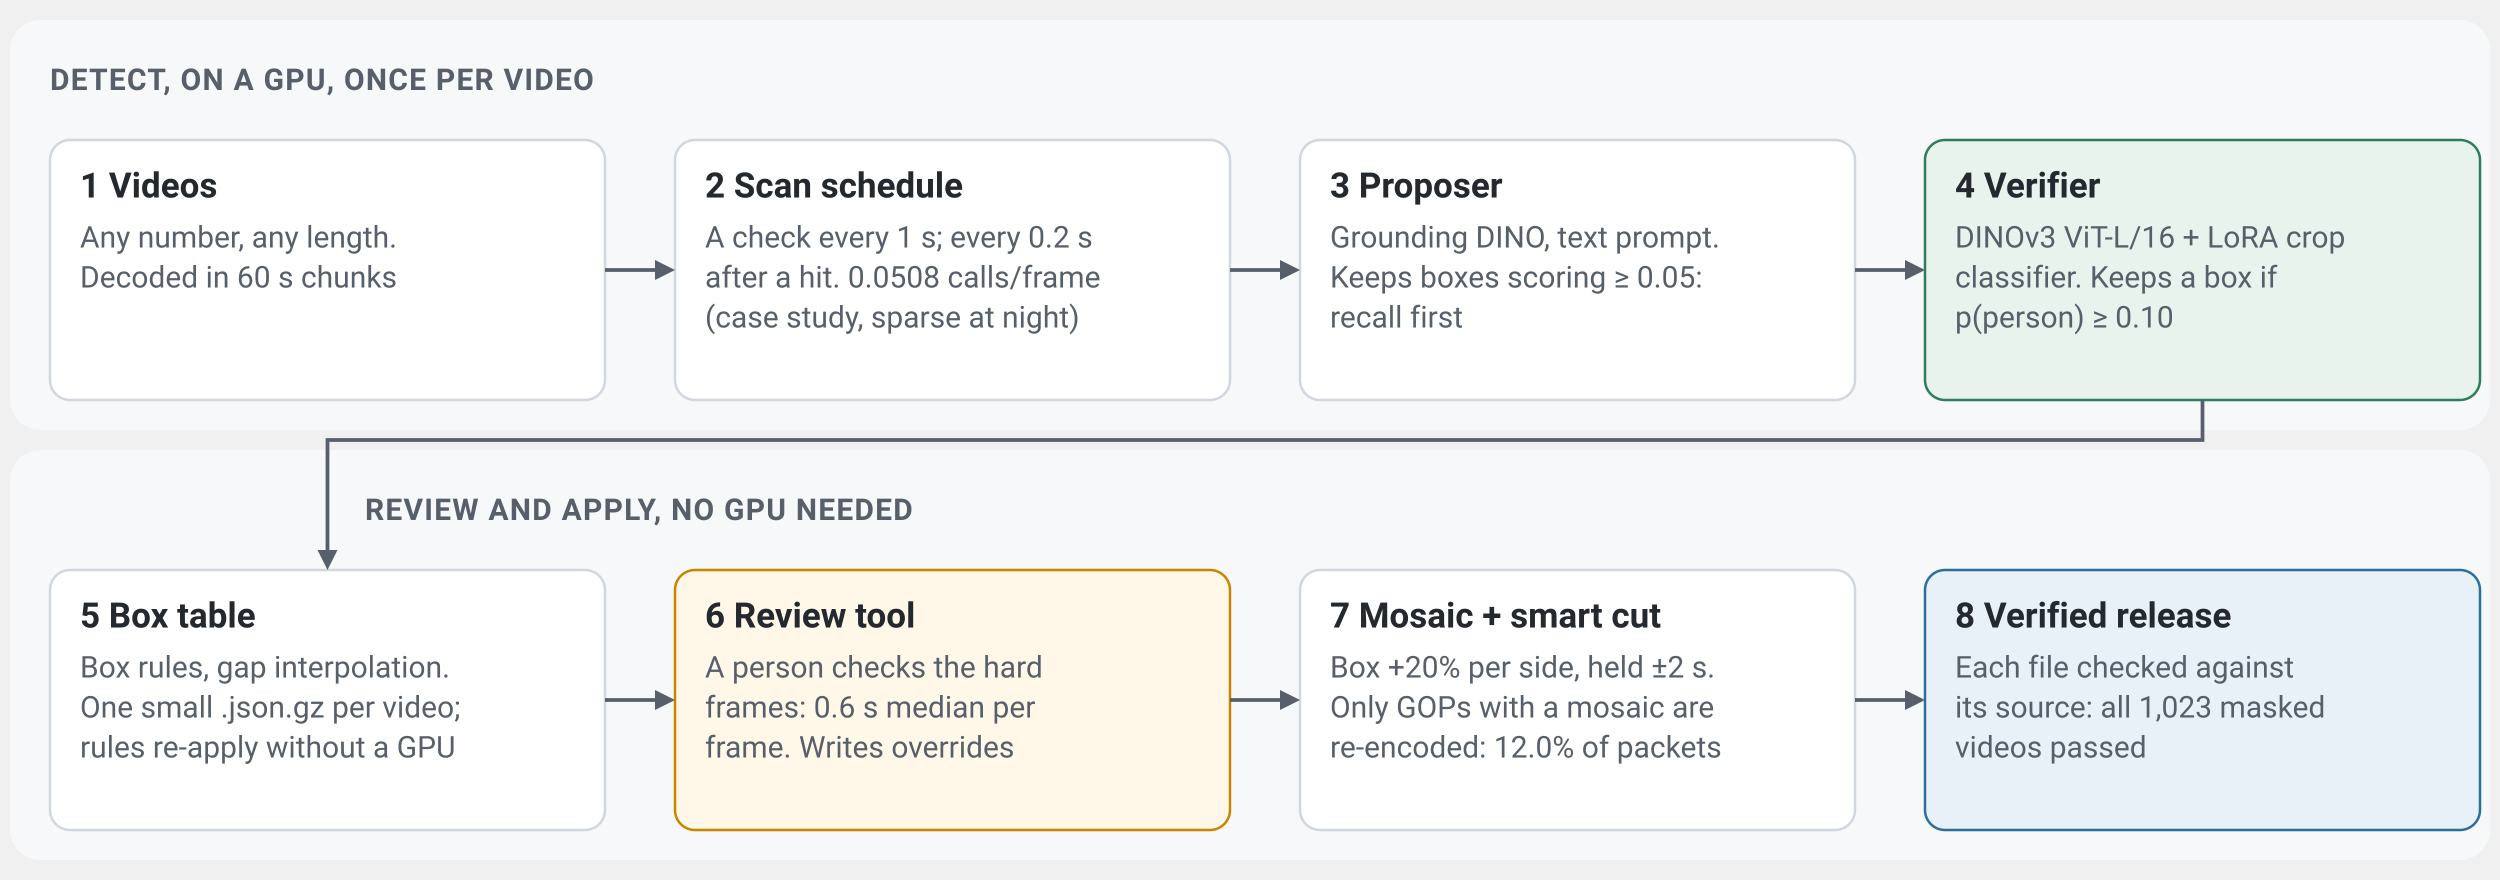
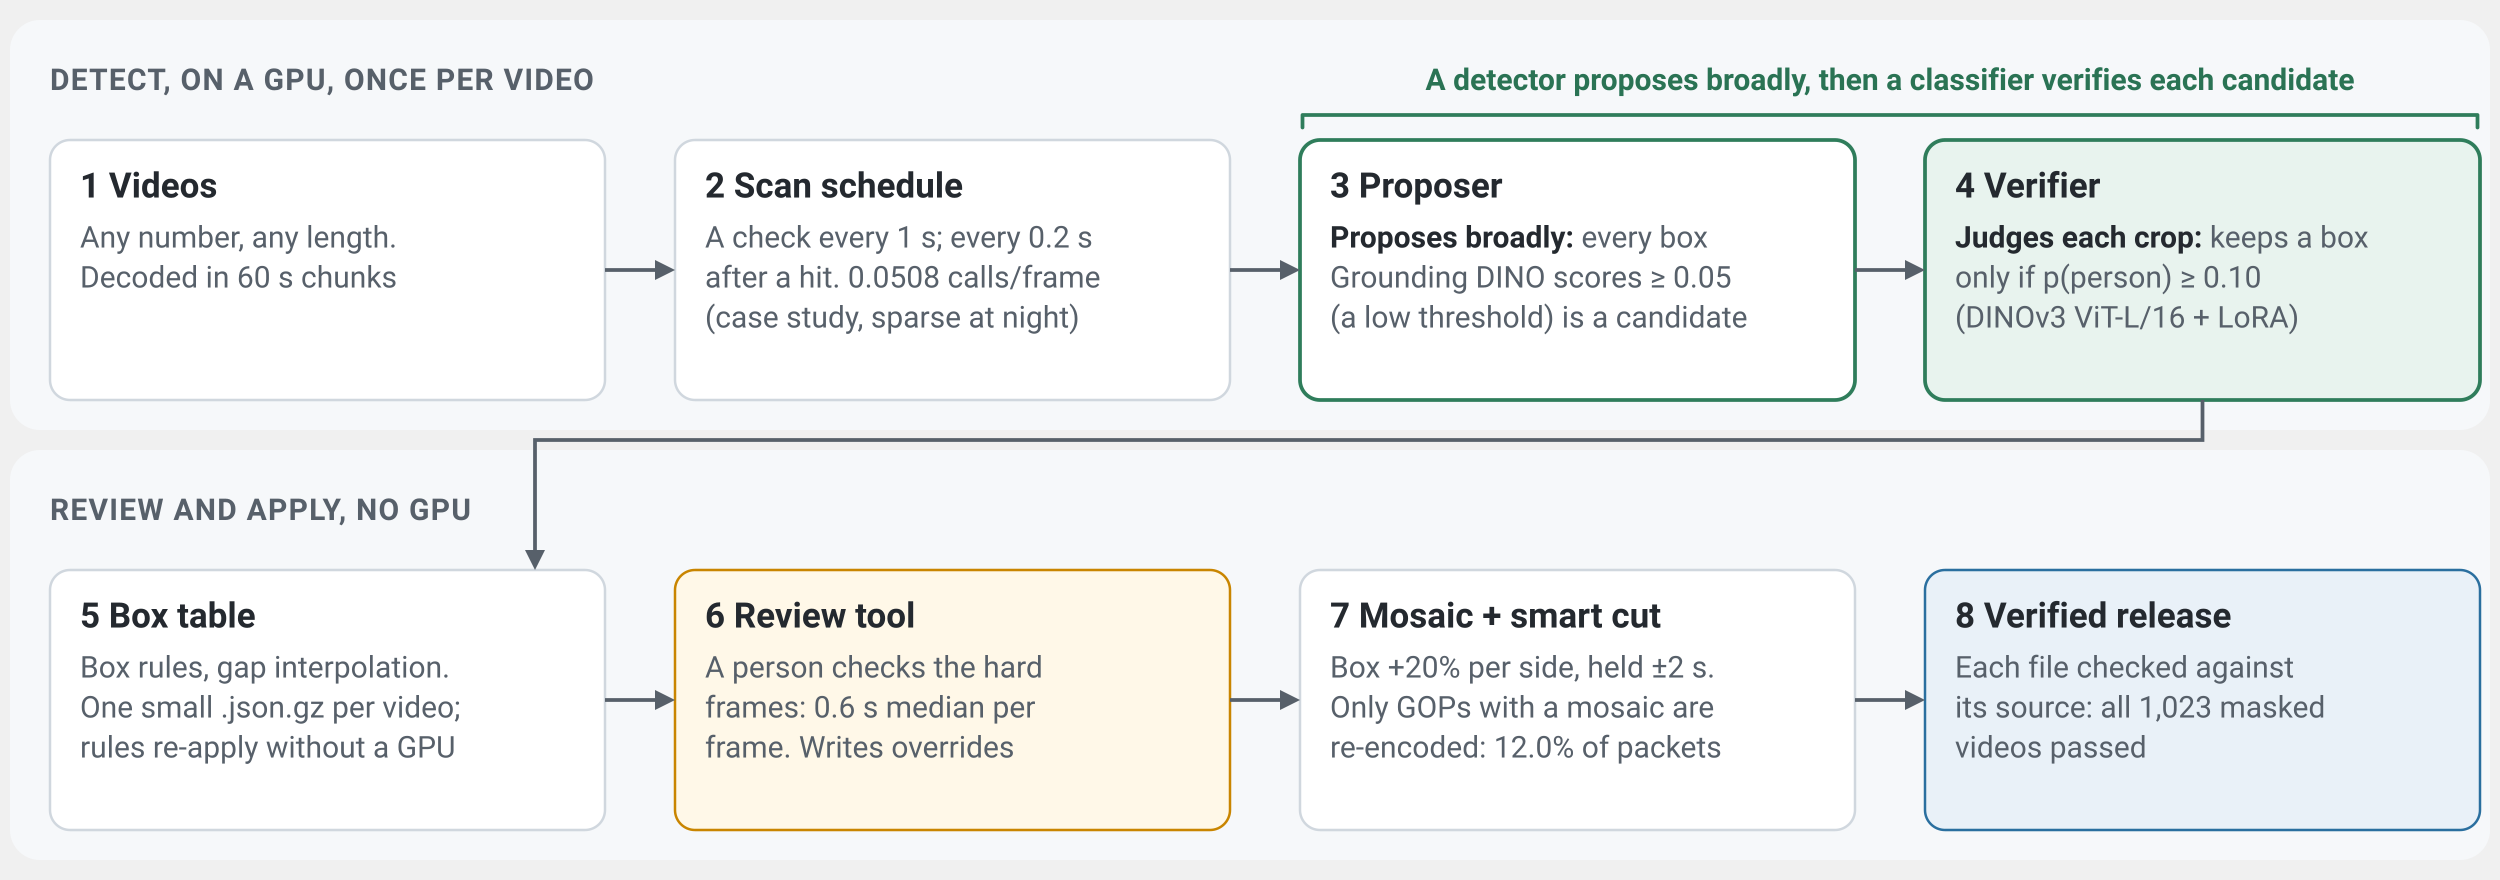
<svg xmlns="http://www.w3.org/2000/svg" viewBox="0 0 1000 352" width="1000" height="352" role="img" aria-labelledby="pw-t pw-d">
  <style>
  text { font-family: -apple-system,BlinkMacSystemFont,'Segoe UI',Roboto,Helvetica,Arial,sans-serif; fill: #24292f; }
  .t { font-size: 14px; font-weight: 600; }
  .d { font-size: 12px; fill: #57606a; }
+   .k { font-weight: 600; fill: #24292f; }
  .h { font-size: 12px; font-weight: 600; letter-spacing: .04em; fill: #57606a; }
+   .p { font-size: 12px; font-weight: 600; fill: #2a7354; }
+   .tie { stroke: #2f7d5b; stroke-width: 1.5; fill: none; stroke-linejoin: round; stroke-linecap: round; }
  .box { fill: #ffffff; stroke: #d0d7de; stroke-width: 1; }
-   .box.key { fill: #e8f3ee; stroke: #2f7d5b; }
+   .box.pair { stroke: #2f7d5b; stroke-width: 1.5; }
+   .box.key { fill: #e8f3ee; stroke: #2f7d5b; stroke-width: 1.5; }
  .box.human { fill: #fff8e8; stroke: #c98500; }
  .box.out { fill: #e9f1f8; stroke: #2a6f9f; }
  .band { fill: #f6f8fa; stroke: none; }
  .edge { stroke: #57606a; stroke-width: 1.5; fill: none; }
  .edge.dash { stroke-dasharray: 4 3; }
  .arrow { fill: #57606a; }
  @media (prefers-color-scheme: dark) {
    text { fill: #e6edf3; }
    .d, .h { fill: #9da7b3; }
+     .k { fill: #e6edf3; }
    .box { fill: #161b22; stroke: #3d444d; }
+     .p { fill: #5fb891; }
+     .tie { stroke: #4aa37c; }
+     .box.pair { stroke: #4aa37c; }
    .box.key { fill: #12261e; stroke: #4aa37c; }
    .box.human { fill: #2a2110; stroke: #c98500; }
    .box.out { fill: #10202e; stroke: #4b8fc4; }
    .band { fill: #11161c; }
    .edge { stroke: #9da7b3; } .arrow { fill: #9da7b3; }
  }
</style>
  <rect class="band" x="4" y="8" width="992" height="164" rx="12" />
  <rect class="band" x="4" y="180" width="992" height="164" rx="12" />
  <text class="h" x="20" y="36">DETECT, ON A GPU, ONCE PER VIDEO</text>
-   <text class="h" x="146" y="208">REVIEW AND APPLY, NO GPU NEEDED</text>
+   <text class="h" x="20" y="208">REVIEW AND APPLY, NO GPU</text>
+   <path class="tie" d="M521,51 v-5 h470 v5" />
+   <text class="p" x="756" y="36" text-anchor="middle">A detector proposes broadly, then a classifier verifies each candidate</text>
  <rect class="box " x="20" y="56" width="222" height="104" rx="8" />
  <text class="t" x="32" y="79">1  Videos</text>
  <text class="d" x="32" y="99">Any number, any length.</text>
  <text class="d" x="32" y="115">Decoded in 60 s chunks</text>
  <rect class="box " x="270" y="56" width="222" height="104" rx="8" />
  <text class="t" x="282" y="79">2  Scan schedule</text>
  <text class="d" x="282" y="99">A check every 1 s; every 0.2 s</text>
  <text class="d" x="282" y="115">after a hit. 0.0508 calls/frame</text>
  <text class="d" x="282" y="131">(case study, sparse at night)</text>
-   <rect class="box " x="520" y="56" width="222" height="104" rx="8" />
+   <rect class="box pair" x="520" y="56" width="222" height="104" rx="8" />
  <text class="t" x="532" y="79">3  Proposer</text>
-   <text class="d" x="532" y="99">Grounding DINO, text prompt.</text>
-   <text class="d" x="532" y="115">Keeps boxes scoring ≥ 0.05:</text>
-   <text class="d" x="532" y="131">recall first</text>
+   <text class="d" x="532" y="99">
+     <tspan class="k">Proposes broadly:</tspan> every box</text>
+   <text class="d" x="532" y="115">Grounding DINO scores ≥ 0.05</text>
+   <text class="d" x="532" y="131">(a low threshold) is a candidate</text>
  <rect class="box key" x="770" y="56" width="222" height="104" rx="8" />
  <text class="t" x="782" y="79">4  Verifier</text>
-   <text class="d" x="782" y="99">DINOv3 ViT-L/16 + LoRA crop</text>
-   <text class="d" x="782" y="115">classifier. Keeps a box if</text>
-   <text class="d" x="782" y="131">p(person) ≥ 0.10</text>
+   <text class="d" x="782" y="99">
+     <tspan class="k">Judges each crop:</tspan> keeps a box</text>
+   <text class="d" x="782" y="115">only if p(person) ≥ 0.10</text>
+   <text class="d" x="782" y="131">(DINOv3 ViT-L/16 + LoRA)</text>
  <rect class="box " x="20" y="228" width="222" height="104" rx="8" />
  <text class="t" x="32" y="251">5  Box table</text>
  <text class="d" x="32" y="271">Box rules, gap interpolation.</text>
  <text class="d" x="32" y="287">One small .json.gz per video;</text>
  <text class="d" x="32" y="303">rules re-apply without a GPU</text>
  <rect class="box human" x="270" y="228" width="222" height="104" rx="8" />
  <text class="t" x="282" y="251">6  Review tool</text>
  <text class="d" x="282" y="271">A person checks the hard</text>
  <text class="d" x="282" y="287">frames: 0.6 s median per</text>
  <text class="d" x="282" y="303">frame. Writes overrides</text>
  <rect class="box " x="520" y="228" width="222" height="104" rx="8" />
  <text class="t" x="532" y="251">7  Mosaic + smart cut</text>
  <text class="d" x="532" y="271">Box +20% per side, held ±2 s.</text>
  <text class="d" x="532" y="287">Only GOPs with a mosaic are</text>
  <text class="d" x="532" y="303">re-encoded: 12.0% of packets</text>
  <rect class="box out" x="770" y="228" width="222" height="104" rx="8" />
  <text class="t" x="782" y="251">8  Verified release</text>
  <text class="d" x="782" y="271">Each file checked against</text>
  <text class="d" x="782" y="287">its source: all 1,023 masked</text>
  <text class="d" x="782" y="303">videos passed</text>
  <path class="edge" d="M242 108 L262 108" />
  <polygon class="arrow" points="270,108 262,104 262,112" />
  <path class="edge" d="M242 280 L262 280" />
  <polygon class="arrow" points="270,280 262,276 262,284" />
  <path class="edge" d="M492 108 L512 108" />
  <polygon class="arrow" points="520,108 512,104 512,112" />
  <path class="edge" d="M492 280 L512 280" />
  <polygon class="arrow" points="520,280 512,276 512,284" />
  <path class="edge" d="M742 108 L762 108" />
  <polygon class="arrow" points="770,108 762,104 762,112" />
  <path class="edge" d="M742 280 L762 280" />
  <polygon class="arrow" points="770,280 762,276 762,284" />
-   <path class="edge" d="M881 160 L881 176 L131 176 L131 220" />
-   <polygon class="arrow" points="131,228 127,220 135,220" />
+   <path class="edge" d="M881 160 L881 176 L214 176 L214 220" />
+   <polygon class="arrow" points="214,228 210,220 218,220" />
</svg>
